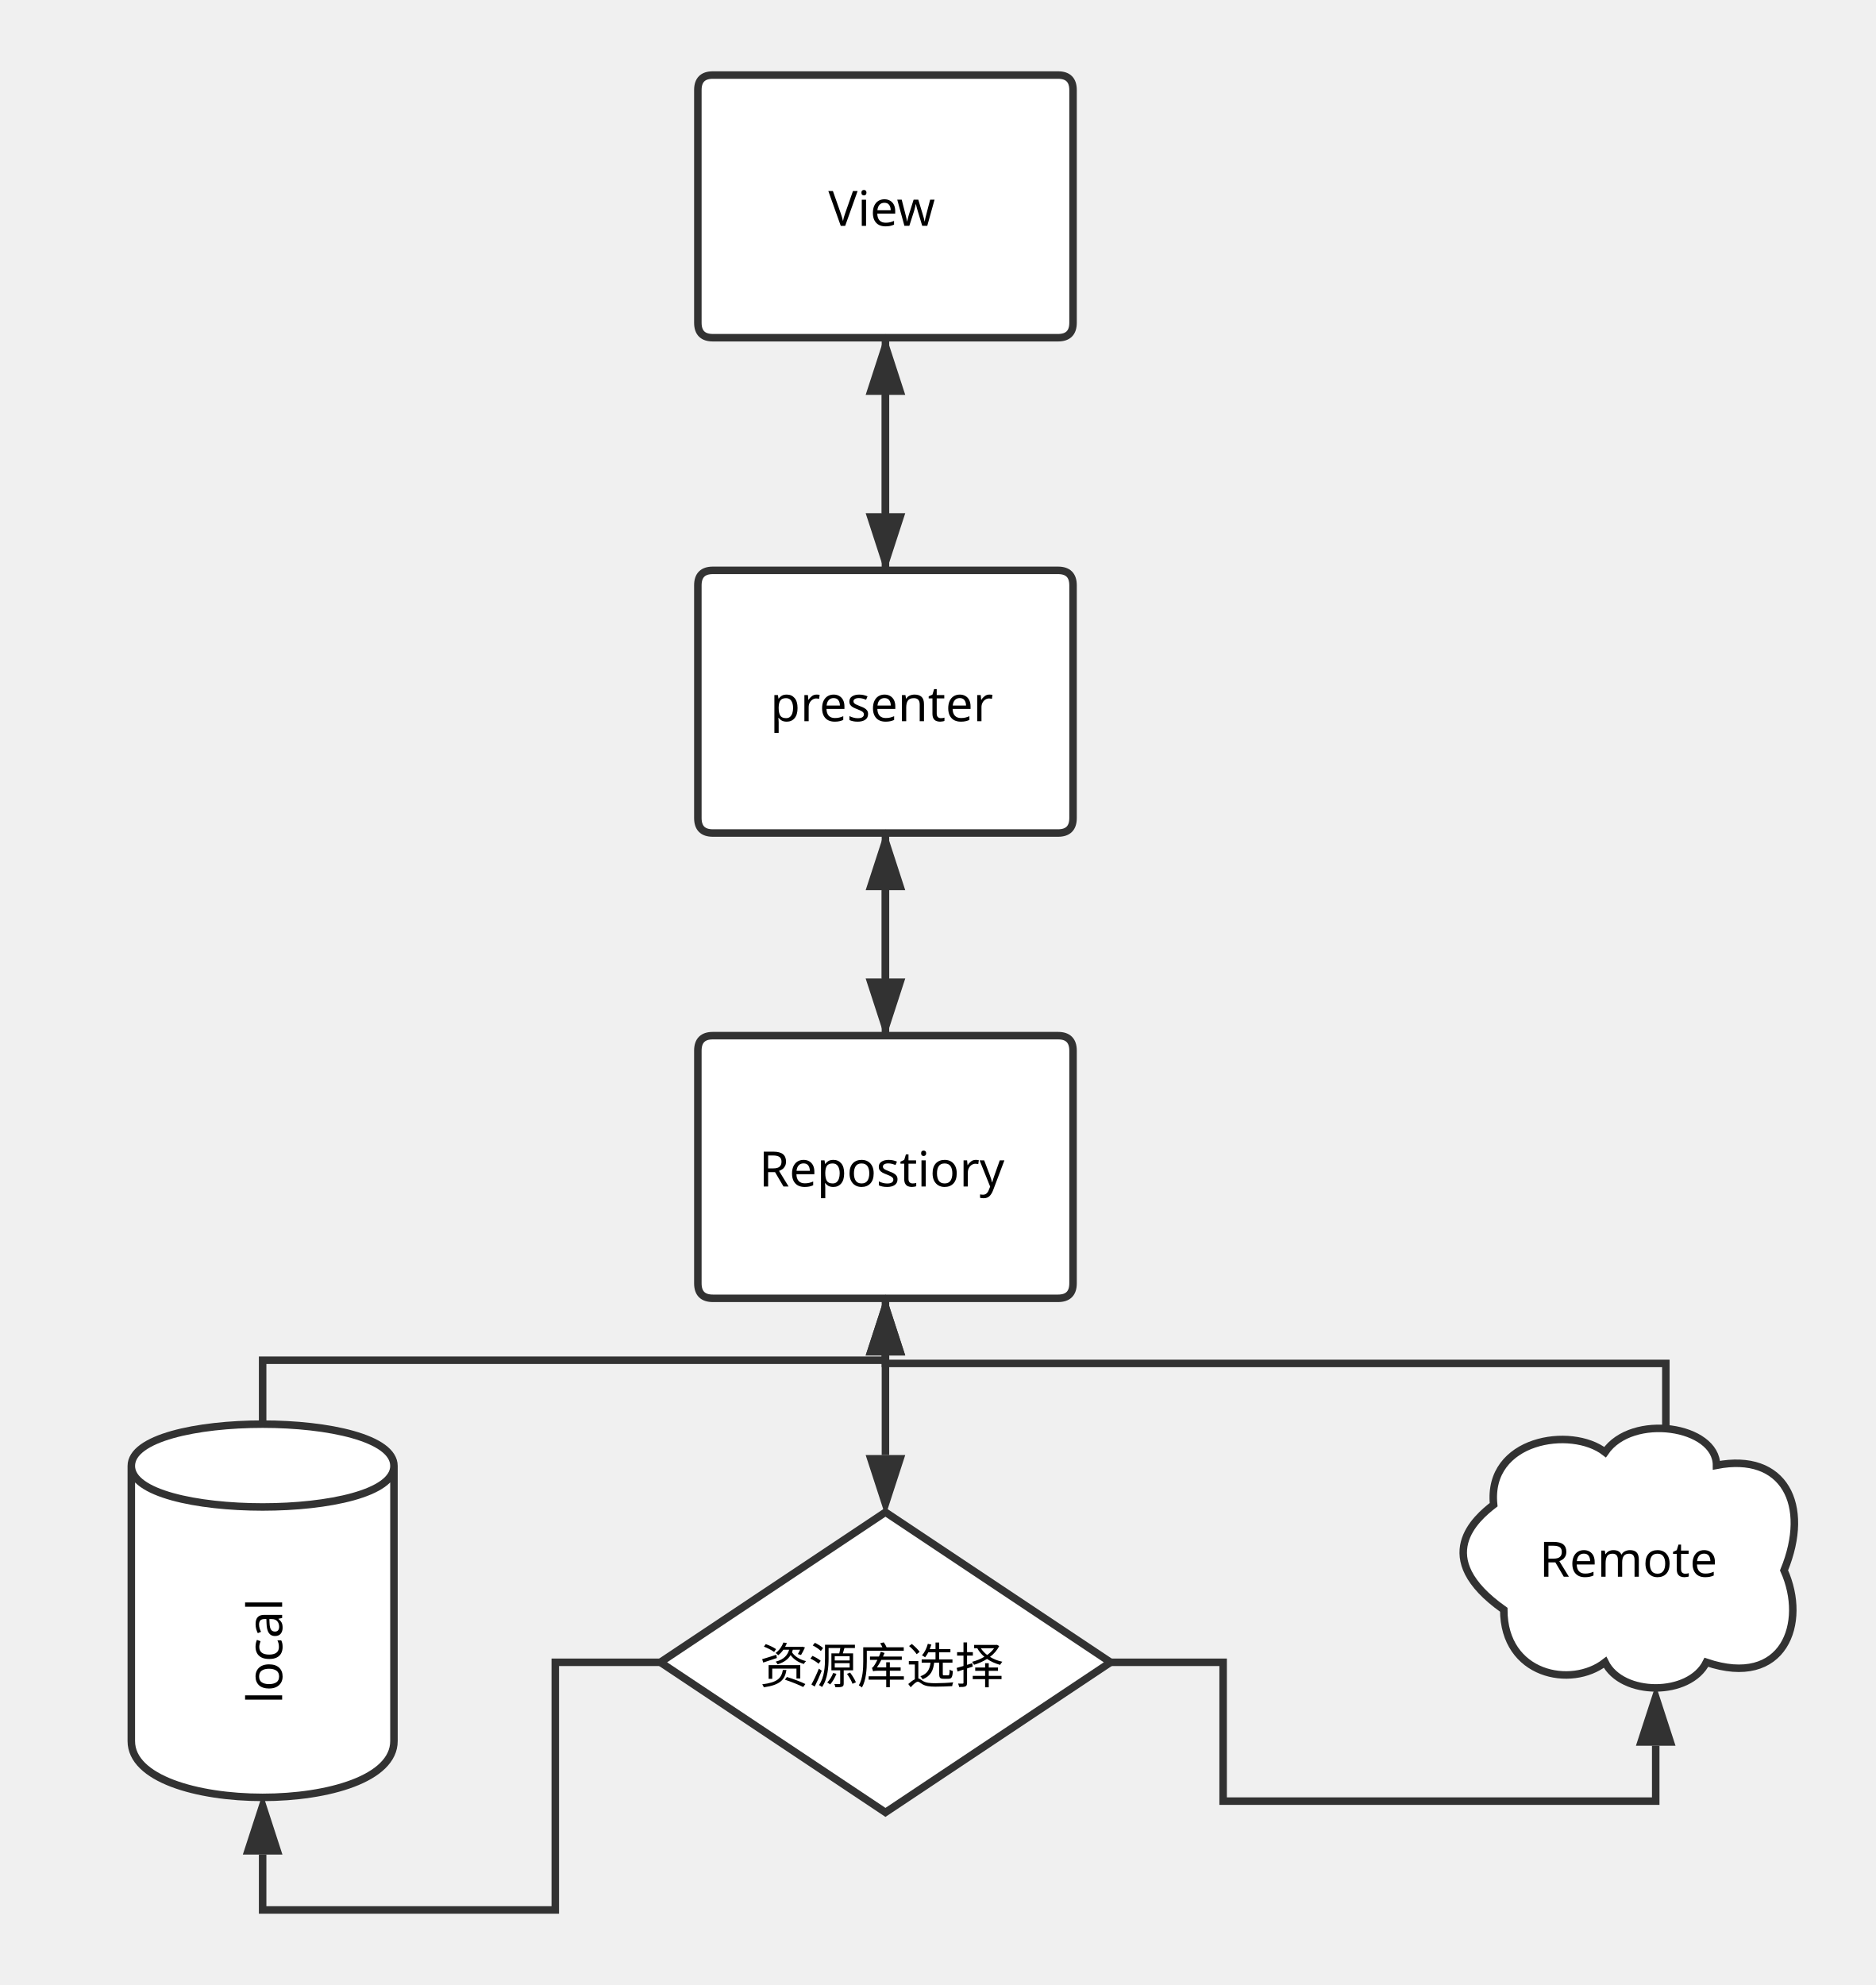
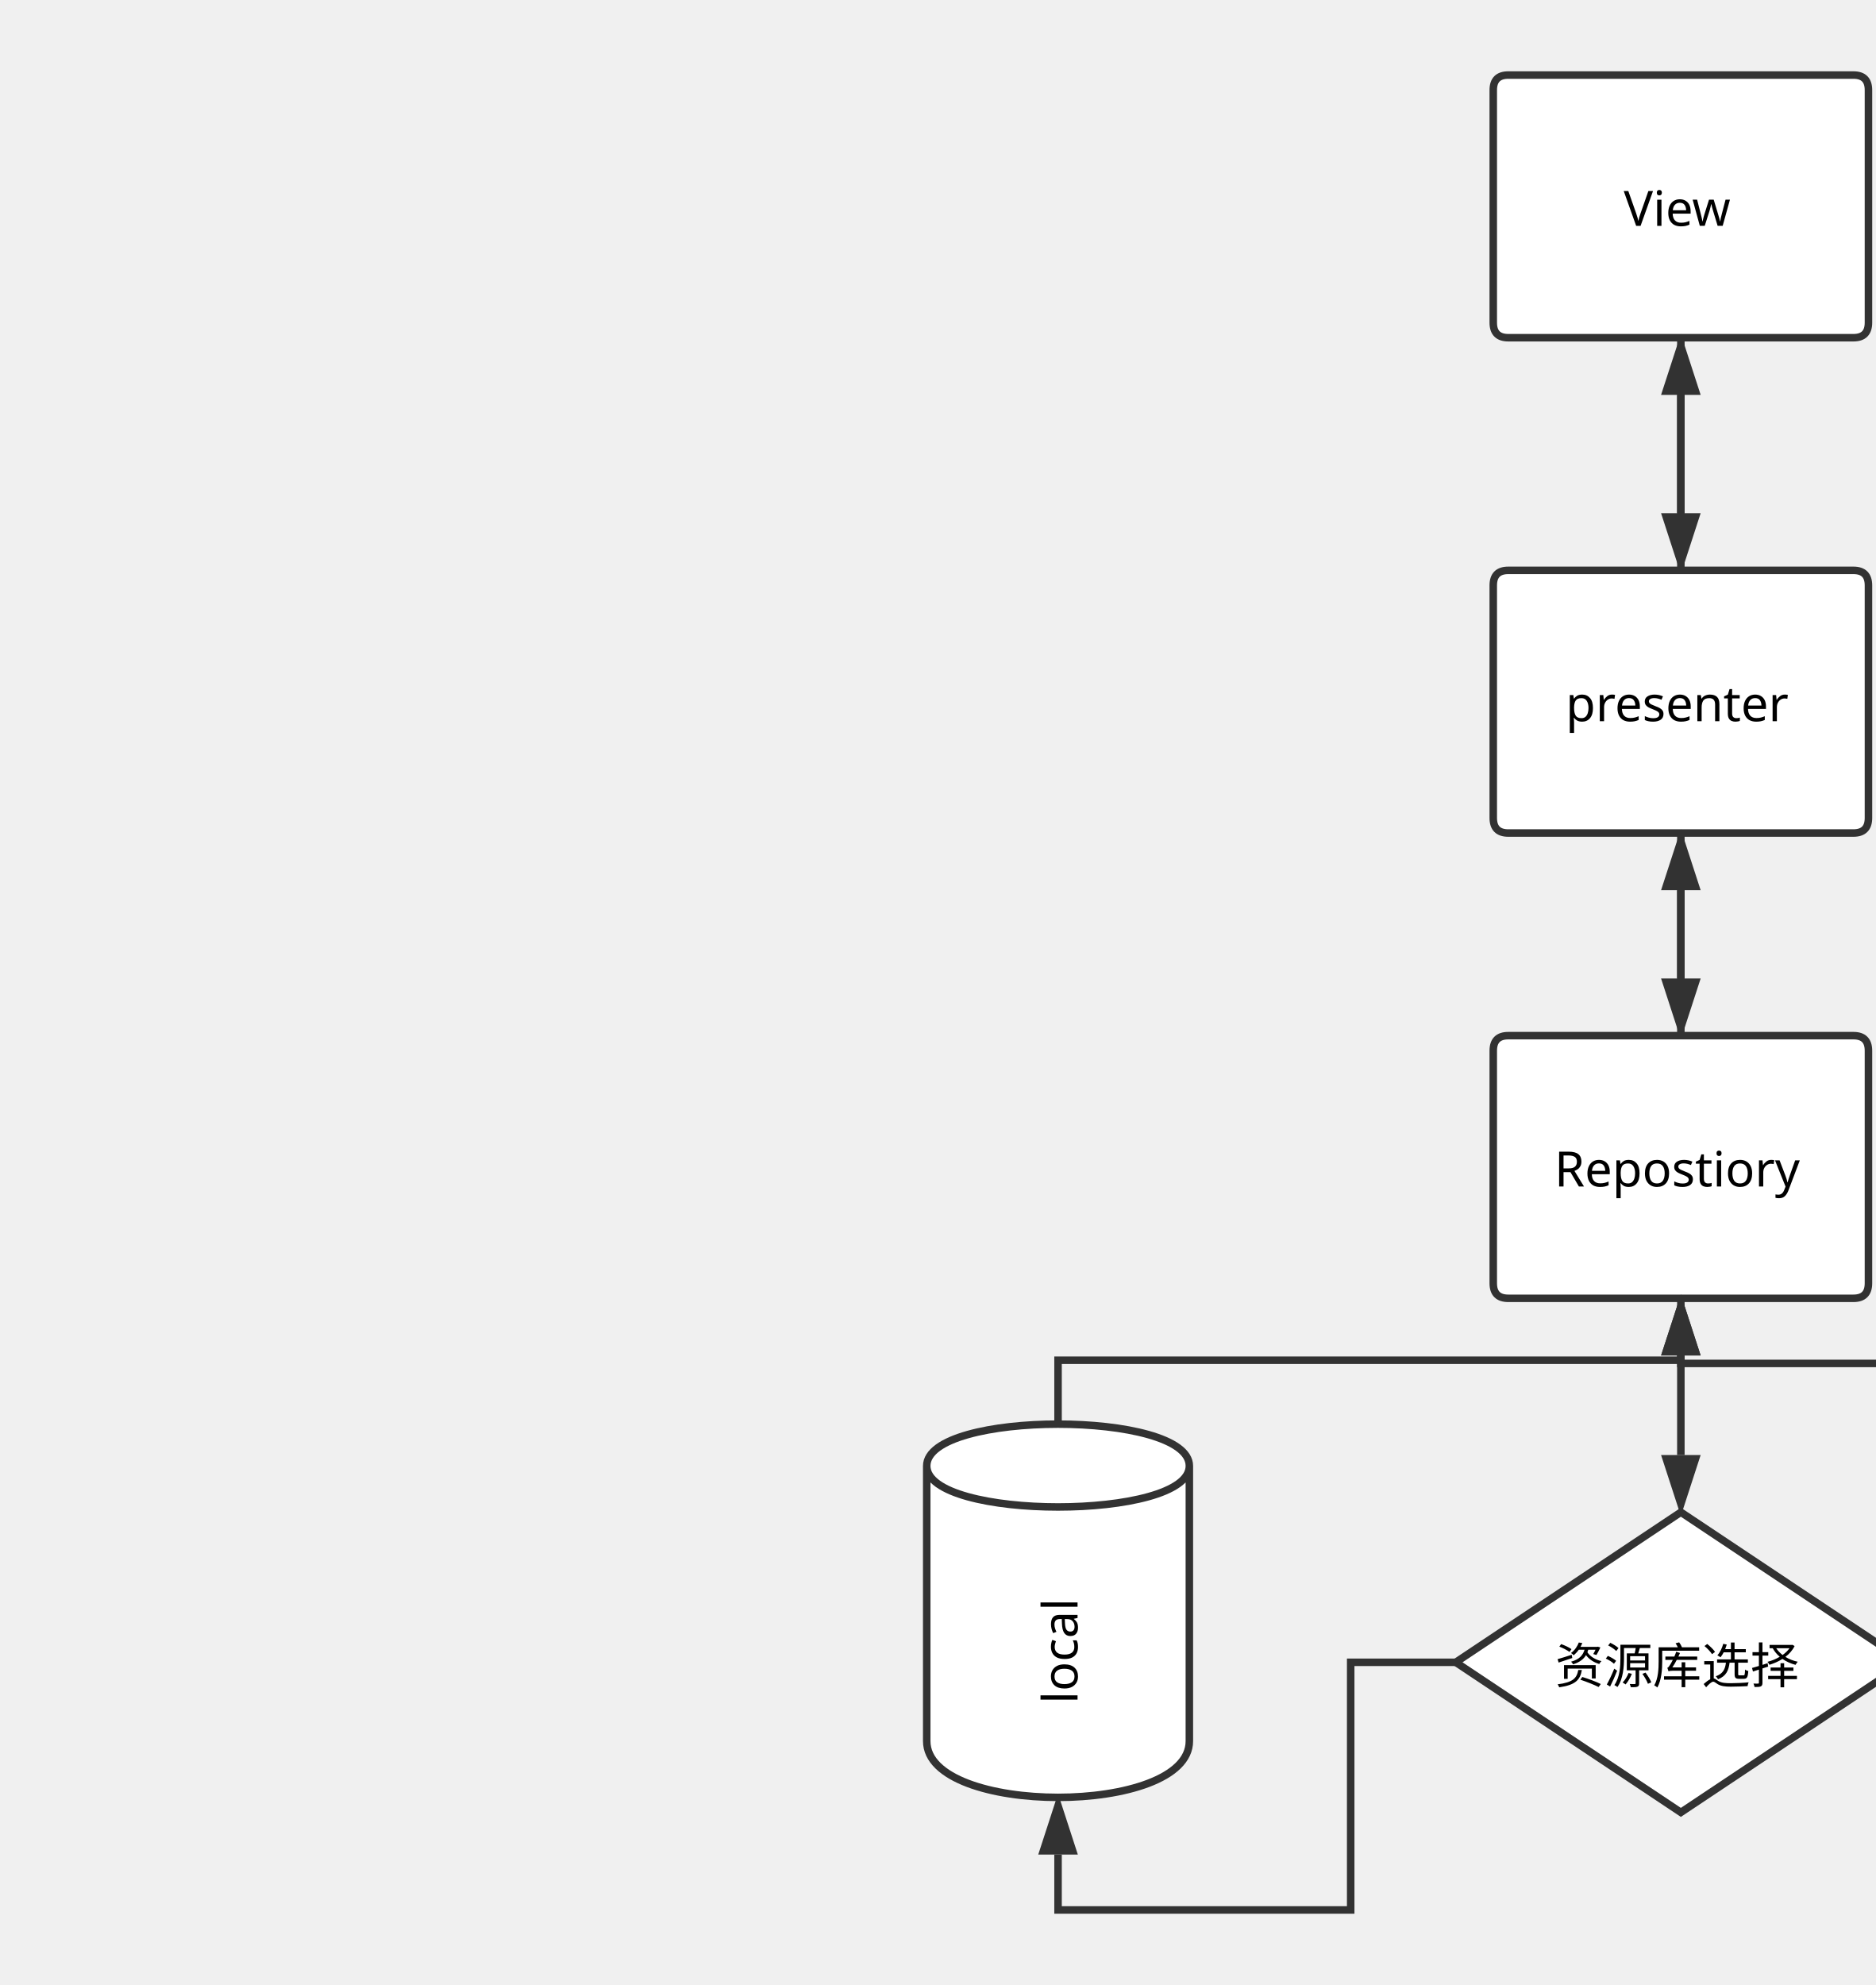
- <svg xmlns="http://www.w3.org/2000/svg" id="processonSvg1000" viewBox="401.0 389.0 500.0 529.0" width="500.0" height="529.0">
+ <svg xmlns="http://www.w3.org/2000/svg" id="processonSvg1000" viewBox="189 389.0 500.0 529.0" width="500.0" height="529.0">
  <defs id="ProcessOnDefs1001">
    <marker id="ProcessOnMarker1023" markerUnits="userSpaceOnUse" orient="auto" markerWidth="16.236" markerHeight="10.551" viewBox="-1.0 -1.376 16.236 10.551" refX="-1.0" refY="3.899">
      <path id="ProcessOnPath1024" d="M12.0 3.899L0.0 7.798V0.0Z" stroke="#323232" stroke-width="2.0" fill="#323232" transform="matrix(1.0,0.0,0.0,1.0,0.0,0.0)" />
    </marker>
    <marker id="ProcessOnMarker1027" markerUnits="userSpaceOnUse" orient="auto" markerWidth="16.236" markerHeight="10.551" viewBox="-1.0 -1.376 16.236 10.551" refX="-1.0" refY="3.899">
      <path id="ProcessOnPath1028" d="M12.0 3.899L0.0 7.798V0.0Z" stroke="#323232" stroke-width="2.0" fill="#323232" transform="matrix(1.0,0.0,0.0,1.0,0.0,0.0)" />
    </marker>
    <marker id="ProcessOnMarker1035" markerUnits="userSpaceOnUse" orient="auto" markerWidth="16.236" markerHeight="10.551" viewBox="-1.0 -1.376 16.236 10.551" refX="-1.0" refY="3.899">
      <path id="ProcessOnPath1036" d="M12.0 3.899L0.0 7.798V0.0Z" stroke="#323232" stroke-width="2.0" fill="#323232" transform="matrix(1.0,0.0,0.0,1.0,0.0,0.0)" />
    </marker>
    <marker id="ProcessOnMarker1043" markerUnits="userSpaceOnUse" orient="auto" markerWidth="16.236" markerHeight="10.551" viewBox="-1.0 -1.376 16.236 10.551" refX="-1.0" refY="3.899">
      <path id="ProcessOnPath1044" d="M12.0 3.899L0.0 7.798V0.0Z" stroke="#323232" stroke-width="2.0" fill="#323232" transform="matrix(1.0,0.0,0.0,1.0,0.0,0.0)" />
    </marker>
    <marker id="ProcessOnMarker1047" markerUnits="userSpaceOnUse" orient="auto" markerWidth="16.236" markerHeight="10.551" viewBox="-1.0 -1.376 16.236 10.551" refX="-1.0" refY="3.899">
      <path id="ProcessOnPath1048" d="M12.0 3.899L0.0 7.798V0.0Z" stroke="#323232" stroke-width="2.0" fill="#323232" transform="matrix(1.0,0.0,0.0,1.0,0.0,0.0)" />
    </marker>
    <marker id="ProcessOnMarker1051" markerUnits="userSpaceOnUse" orient="auto" markerWidth="16.236" markerHeight="10.551" viewBox="-1.0 -1.376 16.236 10.551" refX="-1.0" refY="3.899">
      <path id="ProcessOnPath1052" d="M12.0 3.899L0.0 7.798V0.0Z" stroke="#323232" stroke-width="2.0" fill="#323232" transform="matrix(1.0,0.0,0.0,1.0,0.0,0.0)" />
    </marker>
    <marker id="ProcessOnMarker1055" markerUnits="userSpaceOnUse" orient="auto" markerWidth="16.236" markerHeight="10.551" viewBox="-1.0 -1.376 16.236 10.551" refX="-1.0" refY="3.899">
      <path id="ProcessOnPath1056" d="M12.0 3.899L0.0 7.798V0.0Z" stroke="#323232" stroke-width="2.0" fill="#323232" transform="matrix(1.0,0.0,0.0,1.0,0.0,0.0)" />
    </marker>
    <marker id="ProcessOnMarker1059" markerUnits="userSpaceOnUse" orient="auto" markerWidth="16.236" markerHeight="10.551" viewBox="-1.0 -1.376 16.236 10.551" refX="-1.0" refY="3.899">
      <path id="ProcessOnPath1060" d="M12.0 3.899L0.0 7.798V0.0Z" stroke="#323232" stroke-width="2.0" fill="#323232" transform="matrix(1.0,0.0,0.0,1.0,0.0,0.0)" />
    </marker>
    <marker id="ProcessOnMarker1063" markerUnits="userSpaceOnUse" orient="auto" markerWidth="16.236" markerHeight="10.551" viewBox="-1.0 -1.376 16.236 10.551" refX="-1.0" refY="3.899">
      <path id="ProcessOnPath1064" d="M12.0 3.899L0.0 7.798V0.0Z" stroke="#323232" stroke-width="2.0" fill="#323232" transform="matrix(1.0,0.0,0.0,1.0,0.0,0.0)" />
    </marker>
  </defs>
  <g id="ProcessOnG1002">
    <path id="ProcessOnPath1003" d="M401.0 389.0H901.0V918.0H401.0V389.0Z" fill="none" />
    <g id="ProcessOnG1004">
      <g id="ProcessOnG1005" transform="matrix(1.0,0.0,0.0,1.0,587.0,409.0)" opacity="1.0">
        <path id="ProcessOnPath1006" d="M0.0 4.0Q0.0 0.0 4.0 0.0L96.0 0.0Q100.0 0.0 100.0 4.0L100.0 66.0Q100.0 70.0 96.0 70.0L4.0 70.0Q0.0 70.0 0.0 66.0Z" stroke="#323232" stroke-width="2.0" stroke-dasharray="none" opacity="1.0" fill="#ffffff" />
        <g id="ProcessOnG1007" transform="matrix(1.0,0.0,0.0,1.0,10.0,26.875)">
          <text id="ProcessOnText1008" fill="#000000" font-size="13" x="39.0" y="13.325" font-family="微软雅黑" font-weight="normal" font-style="normal" text-decoration="none" family="微软雅黑" text-anchor="middle" size="13">View</text>
        </g>
      </g>
      <g id="ProcessOnG1009" transform="matrix(1.0,0.0,0.0,1.0,587.0,541.0)" opacity="1.0">
        <path id="ProcessOnPath1010" d="M0.0 4.0Q0.0 0.0 4.0 0.0L96.0 0.0Q100.0 0.0 100.0 4.0L100.0 66.0Q100.0 70.0 96.0 70.0L4.0 70.0Q0.0 70.0 0.0 66.0Z" stroke="#323232" stroke-width="2.0" stroke-dasharray="none" opacity="1.0" fill="#ffffff" />
        <g id="ProcessOnG1011" transform="matrix(1.0,0.0,0.0,1.0,10.0,26.875)">
          <text id="ProcessOnText1012" fill="#000000" font-size="13" x="39.0" y="13.325" font-family="微软雅黑" font-weight="normal" font-style="normal" text-decoration="none" family="微软雅黑" text-anchor="middle" size="13">presenter</text>
        </g>
      </g>
      <g id="ProcessOnG1013" transform="matrix(1.0,0.0,0.0,1.0,587.0,665.0)" opacity="1.0">
        <path id="ProcessOnPath1014" d="M0.0 4.0Q0.0 0.0 4.0 0.0L96.0 0.0Q100.0 0.0 100.0 4.0L100.0 66.0Q100.0 70.0 96.0 70.0L4.0 70.0Q0.0 70.0 0.0 66.0Z" stroke="#323232" stroke-width="2.0" stroke-dasharray="none" opacity="1.0" fill="#ffffff" />
        <g id="ProcessOnG1015" transform="matrix(1.0,0.0,0.0,1.0,10.0,26.875)">
          <text id="ProcessOnText1016" fill="#000000" font-size="13" x="39.0" y="13.325" font-family="微软雅黑" font-weight="normal" font-style="normal" text-decoration="none" family="微软雅黑" text-anchor="middle" size="13">Repostiory</text>
        </g>
      </g>
      <g id="ProcessOnG1017" transform="matrix(1.0,0.0,0.0,1.0,577.0,792.0)" opacity="1.0">
        <path id="ProcessOnPath1018" d="M0.0 40.0L60.0 0.0L120.0 40.0L60.0 80.0Z" stroke="#323232" stroke-width="2.0" stroke-dasharray="none" opacity="1.0" fill="#ffffff" />
        <g id="ProcessOnG1019" transform="matrix(1.0,0.0,0.0,1.0,10.0,32.275)">
          <text id="ProcessOnText1020" fill="#000000" font-size="13" x="49.0" y="13.325" font-family="微软雅黑" font-weight="normal" font-style="normal" text-decoration="none" family="微软雅黑" text-anchor="middle" size="13">资源库选择</text>
        </g>
      </g>
      <g id="ProcessOnG1021">
        <path id="ProcessOnPath1022" d="M637.0 735.0L637.0 763.5L637.0 763.5L637.0 776.764" stroke="#323232" stroke-width="2.0" stroke-dasharray="none" fill="none" marker-end="url(#ProcessOnMarker1023)" />
      </g>
      <g id="ProcessOnG1025">
        <path id="ProcessOnPath1026" d="M697.0 832.0L727.0 832.0L727.0 869.0L842.3 869.0L842.3 854.236" stroke="#323232" stroke-width="2.0" stroke-dasharray="none" fill="none" marker-end="url(#ProcessOnMarker1027)" />
      </g>
      <g id="ProcessOnG1029" transform="matrix(-1.8369701987210297E-16,-1.0,1.0,-1.8369701987210297E-16,436.0,868.0)" opacity="1.0">
        <path id="ProcessOnPath1030" d="M15.0 0.0L88.333 0.0C103.182 0.0 103.182 70.0 88.333 70.0L15.0 70.0C-5.0 70.0 -5.0 0.0 15.0 0.0ZM88.333 0.0C73.75 0.0 73.75 70.0 88.333 70.0C73.75 70.0 73.75 0.0 88.333 0.0" stroke="#323232" stroke-width="2.0" stroke-dasharray="none" opacity="1.0" fill="#ffffff" />
        <g id="ProcessOnG1031" transform="matrix(1.0,0.0,0.0,1.0,0.0,26.875)">
          <text id="ProcessOnText1032" fill="#000000" font-size="13" x="39.0" y="13.325" font-family="微软雅黑" font-weight="normal" font-style="normal" text-decoration="none" family="微软雅黑" text-anchor="middle" size="13">local</text>
        </g>
      </g>
      <g id="ProcessOnG1033">
        <path id="ProcessOnPath1034" d="M577.0 832.0L549.0 832.0L549.0 898.0L471.0 898.0L471.0 883.236" stroke="#323232" stroke-width="2.0" stroke-dasharray="none" fill="none" marker-end="url(#ProcessOnMarker1035)" />
      </g>
      <g id="ProcessOnG1037" transform="matrix(1.0,0.0,0.0,1.0,791.0,769.0)" opacity="1.0">
        <path id="ProcessOnPath1038" d="M10.8 49.0C-9.0 35.0 3.6 24.5 8.1 21.0C6.3 3.5 28.8 0.0 37.8 7.0C45.0 -3.5 67.5 0.0 67.5 10.5C85.5 7.0 92.7 21.0 85.5 38.5C91.8 52.5 85.5 70.0 64.8 63.0C60.3 72.1 42.3 72.1 37.8 63.0C28.8 70.0 10.8 66.5 10.8 49.0Z" stroke="#323232" stroke-width="2.0" stroke-dasharray="none" opacity="1.0" fill="#ffffff" />
        <g id="ProcessOnG1039" transform="matrix(1.0,0.0,0.0,1.0,10.0,26.875)">
          <text id="ProcessOnText1040" fill="#000000" font-size="13" x="34.0" y="13.325" font-family="微软雅黑" font-weight="normal" font-style="normal" text-decoration="none" family="微软雅黑" text-anchor="middle" size="13">Remote</text>
        </g>
      </g>
      <g id="ProcessOnG1041">
        <path id="ProcessOnPath1042" d="M637.0 479.0L637.0 510.0L637.0 510.0L637.0 525.764" stroke="#323232" stroke-width="2.0" stroke-dasharray="none" fill="none" marker-end="url(#ProcessOnMarker1043)" />
      </g>
      <g id="ProcessOnG1045">
        <path id="ProcessOnPath1046" d="M637.0 611.0L637.0 638.0L637.0 638.0L637.0 649.764" stroke="#323232" stroke-width="2.0" stroke-dasharray="none" fill="none" marker-end="url(#ProcessOnMarker1047)" />
      </g>
      <g id="ProcessOnG1049">
        <path id="ProcessOnPath1050" d="M471.0 768.0L471.0 751.5L637.0 751.5L637.0 750.236" stroke="#323232" stroke-width="2.0" stroke-dasharray="none" fill="none" marker-end="url(#ProcessOnMarker1051)" />
      </g>
      <g id="ProcessOnG1053">
        <path id="ProcessOnPath1054" d="M845.0 769.7L845.0 752.35L637.0 752.35L637.0 750.236" stroke="#323232" stroke-width="2.0" stroke-dasharray="none" fill="none" marker-end="url(#ProcessOnMarker1055)" />
      </g>
      <g id="ProcessOnG1057">
        <path id="ProcessOnPath1058" d="M637.0 665.0L637.0 638.0L637.0 638.0L637.0 626.236" stroke="#323232" stroke-width="2.0" stroke-dasharray="none" fill="none" marker-end="url(#ProcessOnMarker1059)" />
      </g>
      <g id="ProcessOnG1061">
        <path id="ProcessOnPath1062" d="M637.0 541.0L637.0 510.0L637.0 510.0L637.0 494.236" stroke="#323232" stroke-width="2.0" stroke-dasharray="none" fill="none" marker-end="url(#ProcessOnMarker1063)" />
      </g>
    </g>
  </g>
</svg>
